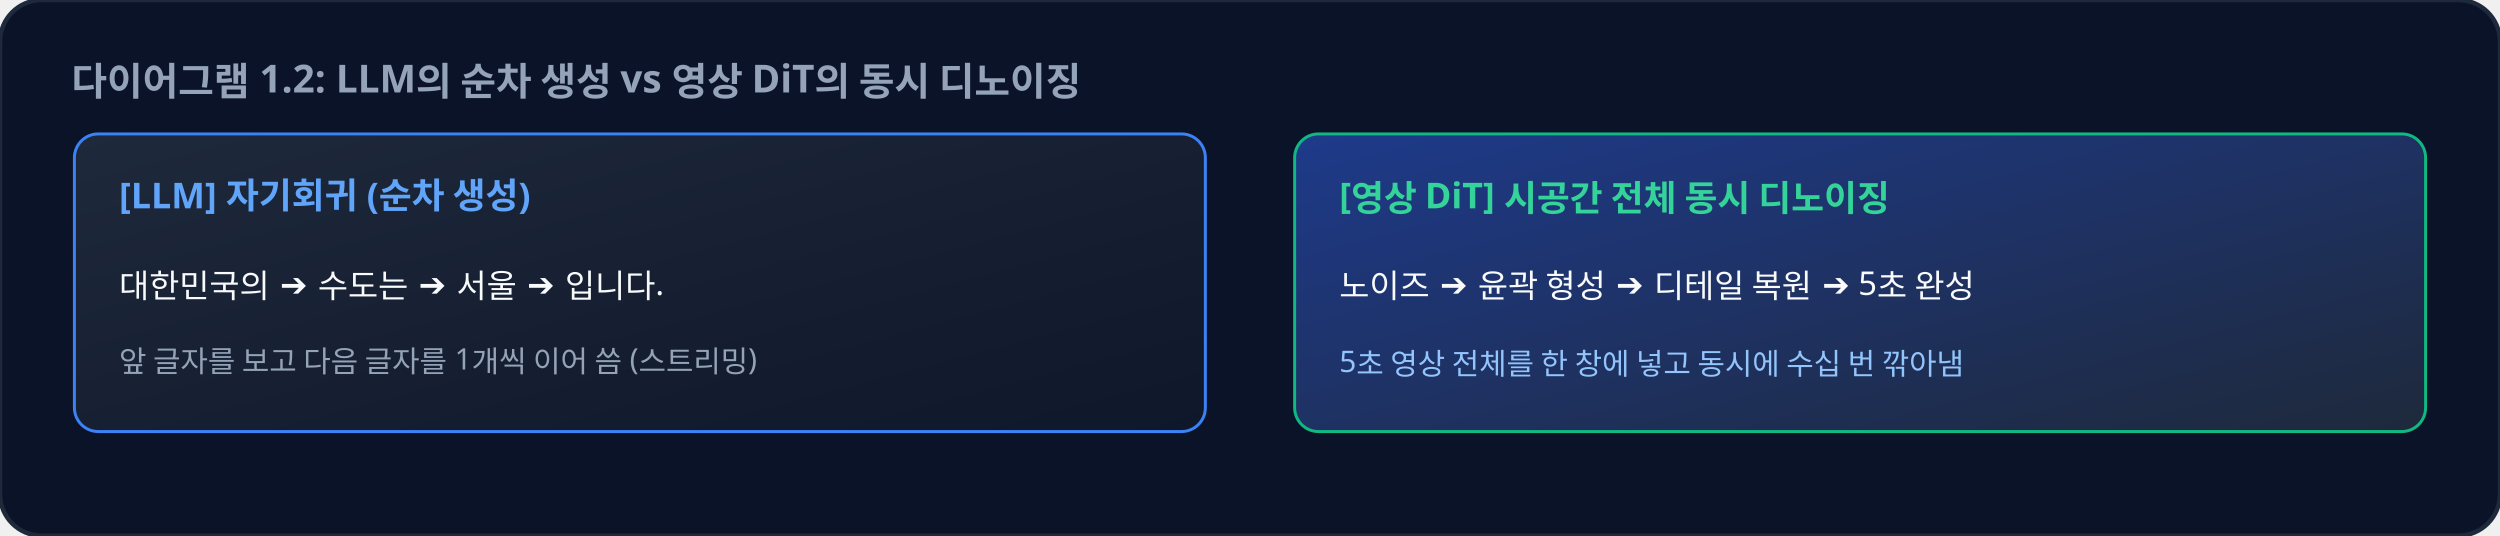
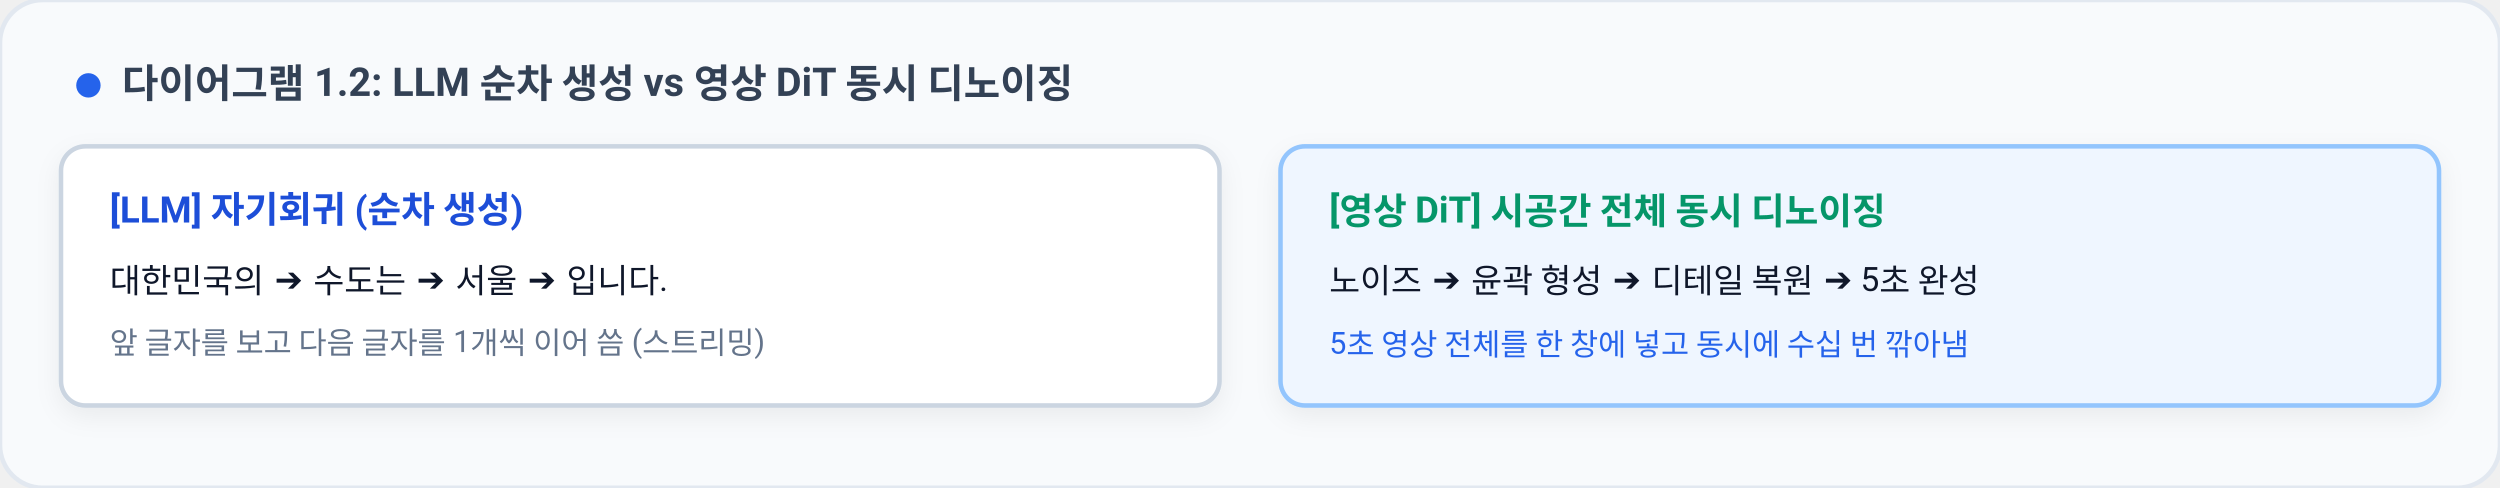
- <svg xmlns="http://www.w3.org/2000/svg" viewBox="0 0 840 180" width="100%" height="auto" style="max-width: 840px; font-family: Pretendard, sans-serif;">
+ <svg xmlns="http://www.w3.org/2000/svg" viewBox="0 0 820 160" width="100%" height="auto" style="max-width: 820px; font-family: Pretendard, -apple-system, BlinkMacSystemFont, Segoe UI, Roboto, sans-serif;">
  <defs>
-     <linearGradient id="cardBg" x1="0%" y1="0%" x2="100%" y2="100%">
-       <stop offset="0%" stop-color="#1e293b" />
-       <stop offset="100%" stop-color="#0f172a" />
-     </linearGradient>
-     <linearGradient id="blueCard" x1="0%" y1="0%" x2="100%" y2="100%">
-       <stop offset="0%" stop-color="#1e3a8a" />
-       <stop offset="100%" stop-color="#1e293b" />
-     </linearGradient>
-     <linearGradient id="blueGrad" x1="0%" y1="0%" x2="100%" y2="100%">
-       <stop offset="0%" stop-color="#3b82f6" />
-       <stop offset="100%" stop-color="#1d4ed8" />
-     </linearGradient>
-     <linearGradient id="greenGrad" x1="0%" y1="0%" x2="100%" y2="100%">
-       <stop offset="0%" stop-color="#10b981" />
-       <stop offset="100%" stop-color="#047857" />
-     </linearGradient>
-     <marker id="arrow" viewBox="0 0 10 10" refX="6" refY="5" markerWidth="6" markerHeight="6" orient="auto-start-reverse">
-       <path d="M 0 1.5 L 8 5 L 0 8.5 z" fill="#60a5fa" />
+     <filter id="softShadow" x="-5%" y="-10%" width="110%" height="130%">
+       <feDropShadow dx="0" dy="3" stdDeviation="4" flood-color="#0f172a" flood-opacity="0.06" />
+     </filter>
+     <filter id="cardHover" x="-5%" y="-10%" width="110%" height="130%">
+       <feDropShadow dx="0" dy="4" stdDeviation="6" flood-color="#2563eb" flood-opacity="0.12" />
+     </filter>
+     <marker id="arrowBlue" viewBox="0 0 10 10" refX="6" refY="5" markerWidth="6" markerHeight="6" orient="auto-start-reverse">
+       <path d="M 0 1.5 L 8 5 L 0 8.5 z" fill="#2563eb" />
    </marker>
    <marker id="arrowGreen" viewBox="0 0 10 10" refX="6" refY="5" markerWidth="6" markerHeight="6" orient="auto-start-reverse">
-       <path d="M 0 1.5 L 8 5 L 0 8.5 z" fill="#34d399" />
+       <path d="M 0 1.5 L 8 5 L 0 8.5 z" fill="#059669" />
+     </marker>
+     <marker id="arrowAmber" viewBox="0 0 10 10" refX="6" refY="5" markerWidth="6" markerHeight="6" orient="auto-start-reverse">
+       <path d="M 0 1.5 L 8 5 L 0 8.5 z" fill="#d97706" />
+     </marker>
+     <marker id="arrowRed" viewBox="0 0 10 10" refX="6" refY="5" markerWidth="6" markerHeight="6" orient="auto-start-reverse">
+       <path d="M 0 1.5 L 8 5 L 0 8.5 z" fill="#dc2626" />
+     </marker>
+     <marker id="arrowPurple" viewBox="0 0 10 10" refX="6" refY="5" markerWidth="6" markerHeight="6" orient="auto-start-reverse">
+       <path d="M 0 1.5 L 8 5 L 0 8.5 z" fill="#7c3aed" />
    </marker>
  </defs>
-   <rect width="100%" height="100%" rx="14" fill="#0b1329" stroke="#1e293b" stroke-width="1.5" />
-   <text x="24" y="32" fill="#94a3b8" font-size="13" font-weight="600">다이어그램 1.2: LLM의 순차 생성 vs 영상 DiT의 동시 디노이징</text>
-   <g transform="translate(25, 45)">
-     <rect x="0" y="0" width="380" height="100" rx="8" fill="url(#cardBg)" stroke="#3b82f6" />
-     <text x="15" y="25" fill="#60a5fa" font-size="12" font-weight="700">[LLM] 자기회귀 (순차 생성)</text>
-     <text x="15" y="55" fill="#f8fafc" font-size="11">대한민국의 ➔ 수도는 ➔ 서울 ➔ 입니다.</text>
-     <text x="15" y="80" fill="#94a3b8" font-size="10">앞 글자를 보고 다음 글자를 1개씩 이어 씀 (스트리밍)</text>
-     <rect x="410" y="0" width="380" height="100" rx="8" fill="url(#blueCard)" stroke="#10b981" />
-     <text x="425" y="25" fill="#34d399" font-size="12" font-weight="700">[영상 DiT] 시공간 전체 동시 디노이징</text>
-     <text x="425" y="55" fill="#f8fafc" font-size="11">노이즈 ➔ 윤곽 형성 ➔ 디테일 복원 ➔ 5초 완성</text>
-     <text x="425" y="80" fill="#93c5fd" font-size="10">5초 영상 전체를 한 창에 넣고 동시에 수십 번 깎아냄</text>
+   <rect width="100%" height="100%" rx="14" fill="#f8fafc" stroke="#e2e8f0" stroke-width="1.5" />
+   <g transform="translate(24, 28)">
+     <circle cx="5" cy="0" r="4" fill="#2563eb" />
+     <text x="16" y="4" fill="#334155" font-size="13" font-weight="700">다이어그램 1.2: LLM 순차 생성 vs 영상 DiT 동시 디노이징</text>
+   </g>
+   <g transform="translate(20, 48)">
+     <rect x="0" y="0" width="380" height="85" rx="8" fill="#ffffff" stroke="#cbd5e1" stroke-width="1.5" filter="url(#softShadow)" />
+     <text x="16" y="25" fill="#1d4ed8" font-size="12" font-weight="700">[LLM] 자기회귀 (순차 생성)</text>
+     <text x="16" y="48" fill="#0f172a" font-size="11">대한민국의 ➔ 수도는 ➔ 서울 ➔ 입니다.</text>
+     <text x="16" y="68" fill="#64748b" font-size="10">앞 글자를 보고 다음 글자를 1개씩 이어 씀 (스트리밍)</text>
+     <rect x="400" y="0" width="380" height="85" rx="8" fill="#eff6ff" stroke="#93c5fd" stroke-width="1.5" filter="url(#softShadow)" />
+     <text x="416" y="25" fill="#059669" font-size="12" font-weight="700">[영상 DiT] 시공간 전체 동시 디노이징</text>
+     <text x="416" y="48" fill="#0f172a" font-size="11">노이즈 ➔ 윤곽 형성 ➔ 디테일 복원 ➔ 5초 완성</text>
+     <text x="416" y="68" fill="#2563eb" font-size="10">5초 영상 전체를 한 창에 넣고 동시에 수십 번 깎아냄</text>
  </g>
</svg>
